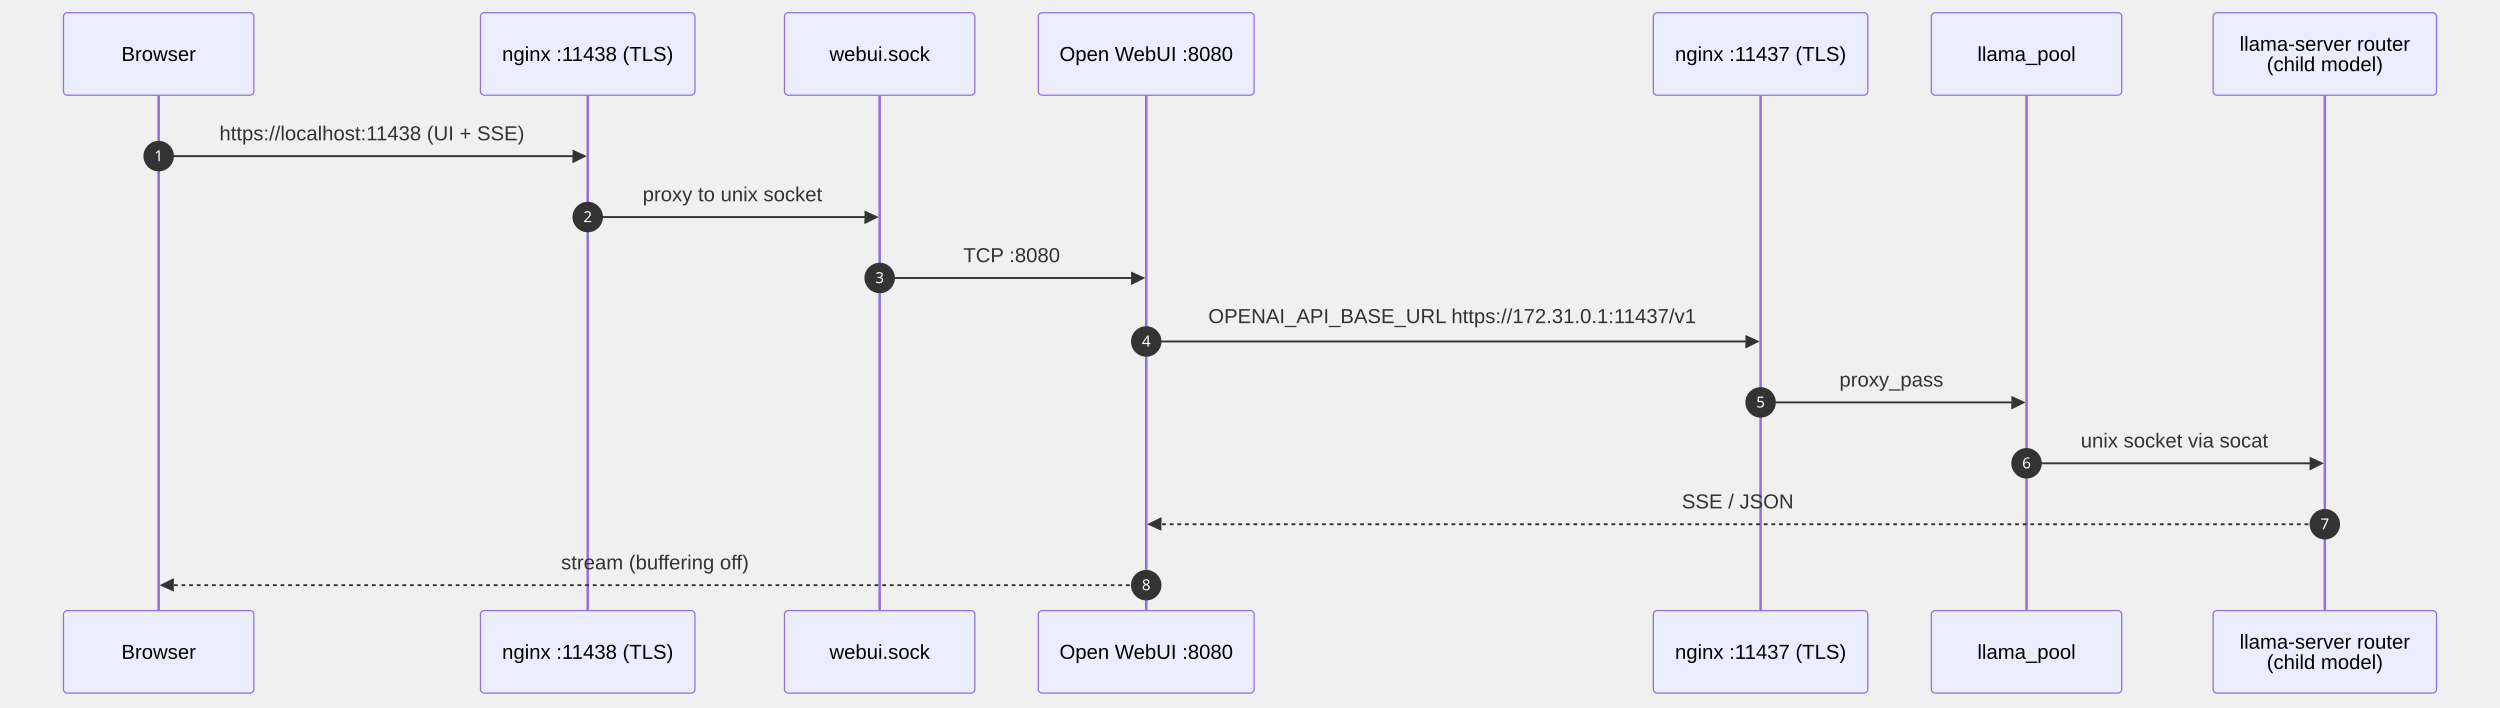
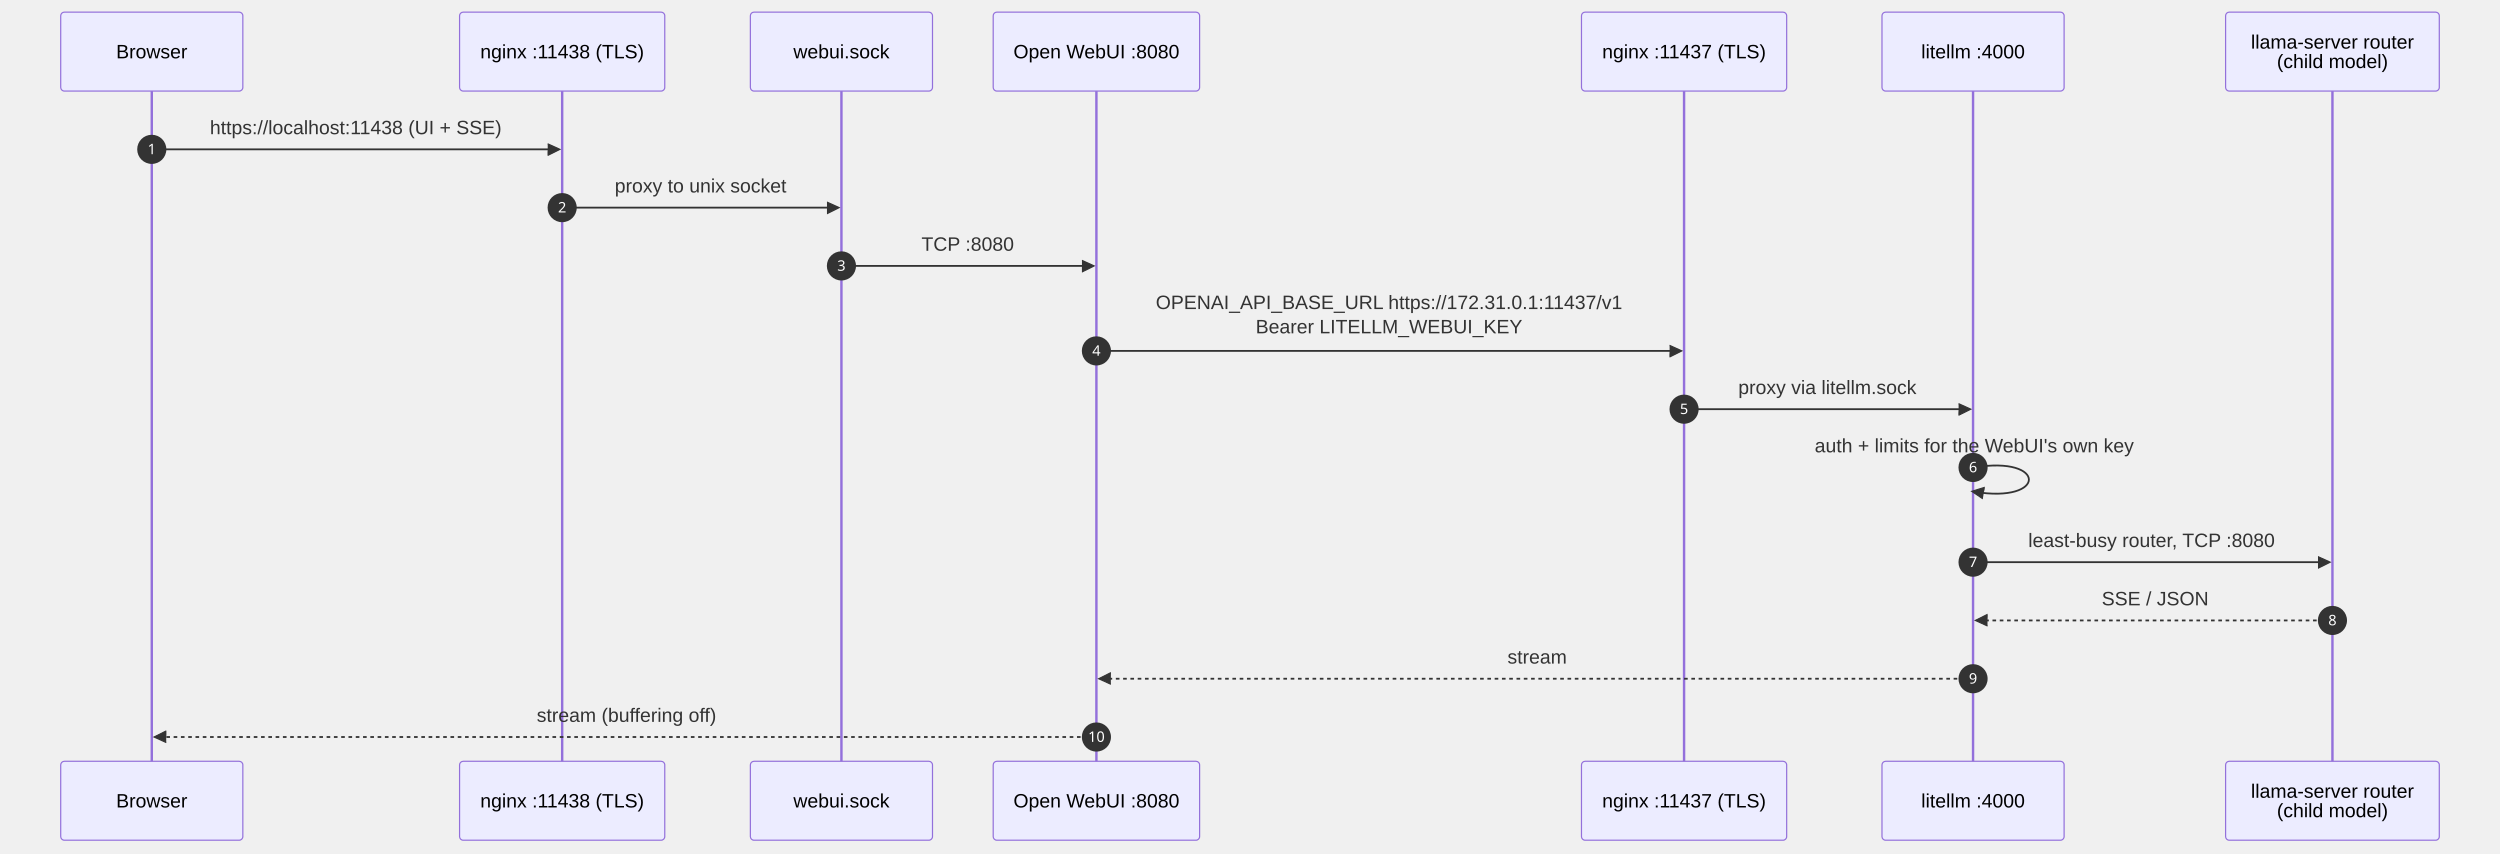
- <svg xmlns="http://www.w3.org/2000/svg" id="my-svg" width="100%" style="max-width: 1969.5px; background-color: white;" viewBox="-50 -10 1969.5 557" role="graphics-document document" aria-roledescription="sequence">
-   <g>
-     <rect x="1693.5" y="471" fill="#eaeaea" stroke="#666" width="176" height="65" name="L" rx="3" ry="3" class="actor actor-bottom" />
-     <text x="1781.5" y="503.5" dominant-baseline="central" alignment-baseline="central" class="actor actor-box" style="text-anchor: middle; font-size: 16px; font-weight: 400;">
-       <tspan x="1781.5" dy="-8">llama-server router</tspan>
-     </text>
-     <text x="1781.5" y="503.5" dominant-baseline="central" alignment-baseline="central" class="actor actor-box" style="text-anchor: middle; font-size: 16px; font-weight: 400;">
-       <tspan x="1781.5" dy="8">(child model)</tspan>
-     </text>
-   </g>
-   <g>
-     <rect x="1471.5" y="471" fill="#eaeaea" stroke="#666" width="150" height="65" name="UP" rx="3" ry="3" class="actor actor-bottom" />
-     <text x="1546.5" y="503.5" dominant-baseline="central" alignment-baseline="central" class="actor actor-box" style="text-anchor: middle; font-size: 16px; font-weight: 400;">
-       <tspan x="1546.5" dy="0">llama_pool</tspan>
-     </text>
-   </g>
-   <g>
-     <rect x="1252.5" y="471" fill="#eaeaea" stroke="#666" width="169" height="65" name="N1" rx="3" ry="3" class="actor actor-bottom" />
-     <text x="1337" y="503.5" dominant-baseline="central" alignment-baseline="central" class="actor actor-box" style="text-anchor: middle; font-size: 16px; font-weight: 400;">
+ <svg xmlns="http://www.w3.org/2000/svg" id="my-svg" width="100%" style="max-width: 2059px; background-color: white;" viewBox="-50 -10 2059 703" role="graphics-document document" aria-roledescription="sequence">
+   <g>
+     <rect x="1783" y="617" fill="#eaeaea" stroke="#666" width="176" height="65" name="L" rx="3" ry="3" class="actor actor-bottom" />
+     <text x="1871" y="649.5" dominant-baseline="central" alignment-baseline="central" class="actor actor-box" style="text-anchor: middle; font-size: 16px; font-weight: 400;">
+       <tspan x="1871" dy="-8">llama-server router</tspan>
+     </text>
+     <text x="1871" y="649.5" dominant-baseline="central" alignment-baseline="central" class="actor actor-box" style="text-anchor: middle; font-size: 16px; font-weight: 400;">
+       <tspan x="1871" dy="8">(child model)</tspan>
+     </text>
+   </g>
+   <g>
+     <rect x="1500" y="617" fill="#eaeaea" stroke="#666" width="150" height="65" name="LL" rx="3" ry="3" class="actor actor-bottom" />
+     <text x="1575" y="649.5" dominant-baseline="central" alignment-baseline="central" class="actor actor-box" style="text-anchor: middle; font-size: 16px; font-weight: 400;">
+       <tspan x="1575" dy="0">litellm :4000</tspan>
+     </text>
+   </g>
+   <g>
+     <rect x="1252.5" y="617" fill="#eaeaea" stroke="#666" width="169" height="65" name="N1" rx="3" ry="3" class="actor actor-bottom" />
+     <text x="1337" y="649.5" dominant-baseline="central" alignment-baseline="central" class="actor actor-box" style="text-anchor: middle; font-size: 16px; font-weight: 400;">
      <tspan x="1337" dy="0">nginx :11437 (TLS)</tspan>
    </text>
  </g>
  <g>
-     <rect x="768" y="471" fill="#eaeaea" stroke="#666" width="170" height="65" name="W" rx="3" ry="3" class="actor actor-bottom" />
-     <text x="853" y="503.5" dominant-baseline="central" alignment-baseline="central" class="actor actor-box" style="text-anchor: middle; font-size: 16px; font-weight: 400;">
+     <rect x="768" y="617" fill="#eaeaea" stroke="#666" width="170" height="65" name="W" rx="3" ry="3" class="actor actor-bottom" />
+     <text x="853" y="649.5" dominant-baseline="central" alignment-baseline="central" class="actor actor-box" style="text-anchor: middle; font-size: 16px; font-weight: 400;">
      <tspan x="853" dy="0">Open WebUI :8080</tspan>
    </text>
  </g>
  <g>
-     <rect x="568" y="471" fill="#eaeaea" stroke="#666" width="150" height="65" name="WS" rx="3" ry="3" class="actor actor-bottom" />
-     <text x="643" y="503.5" dominant-baseline="central" alignment-baseline="central" class="actor actor-box" style="text-anchor: middle; font-size: 16px; font-weight: 400;">
+     <rect x="568" y="617" fill="#eaeaea" stroke="#666" width="150" height="65" name="WS" rx="3" ry="3" class="actor actor-bottom" />
+     <text x="643" y="649.5" dominant-baseline="central" alignment-baseline="central" class="actor actor-box" style="text-anchor: middle; font-size: 16px; font-weight: 400;">
      <tspan x="643" dy="0">webui.sock</tspan>
    </text>
  </g>
  <g>
-     <rect x="328.5" y="471" fill="#eaeaea" stroke="#666" width="169" height="65" name="N2" rx="3" ry="3" class="actor actor-bottom" />
-     <text x="413" y="503.5" dominant-baseline="central" alignment-baseline="central" class="actor actor-box" style="text-anchor: middle; font-size: 16px; font-weight: 400;">
+     <rect x="328.5" y="617" fill="#eaeaea" stroke="#666" width="169" height="65" name="N2" rx="3" ry="3" class="actor actor-bottom" />
+     <text x="413" y="649.5" dominant-baseline="central" alignment-baseline="central" class="actor actor-box" style="text-anchor: middle; font-size: 16px; font-weight: 400;">
      <tspan x="413" dy="0">nginx :11438 (TLS)</tspan>
    </text>
  </g>
  <g>
-     <rect x="0" y="471" fill="#eaeaea" stroke="#666" width="150" height="65" name="B" rx="3" ry="3" class="actor actor-bottom" />
-     <text x="75" y="503.5" dominant-baseline="central" alignment-baseline="central" class="actor actor-box" style="text-anchor: middle; font-size: 16px; font-weight: 400;">
+     <rect x="0" y="617" fill="#eaeaea" stroke="#666" width="150" height="65" name="B" rx="3" ry="3" class="actor actor-bottom" />
+     <text x="75" y="649.5" dominant-baseline="central" alignment-baseline="central" class="actor actor-box" style="text-anchor: middle; font-size: 16px; font-weight: 400;">
      <tspan x="75" dy="0">Browser</tspan>
    </text>
  </g>
  <g>
-     <line id="actor6" x1="1781.5" y1="65" x2="1781.5" y2="471" class="actor-line 200" stroke-width="0.5px" stroke="#999" name="L" data-et="life-line" data-id="L" />
+     <line id="actor6" x1="1871" y1="65" x2="1871" y2="617" class="actor-line 200" stroke-width="0.5px" stroke="#999" name="L" data-et="life-line" data-id="L" />
    <g id="root-6" data-et="participant" data-type="participant" data-id="L">
-       <rect x="1693.5" y="0" fill="#eaeaea" stroke="#666" width="176" height="65" name="L" rx="3" ry="3" class="actor actor-top" />
-       <text x="1781.5" y="32.5" dominant-baseline="central" alignment-baseline="central" class="actor actor-box" style="text-anchor: middle; font-size: 16px; font-weight: 400;">
-         <tspan x="1781.5" dy="-8">llama-server router</tspan>
-       </text>
-       <text x="1781.5" y="32.5" dominant-baseline="central" alignment-baseline="central" class="actor actor-box" style="text-anchor: middle; font-size: 16px; font-weight: 400;">
-         <tspan x="1781.5" dy="8">(child model)</tspan>
-       </text>
-     </g>
-   </g>
-   <g>
-     <line id="actor5" x1="1546.5" y1="65" x2="1546.5" y2="471" class="actor-line 200" stroke-width="0.5px" stroke="#999" name="UP" data-et="life-line" data-id="UP" />
-     <g id="root-5" data-et="participant" data-type="participant" data-id="UP">
-       <rect x="1471.5" y="0" fill="#eaeaea" stroke="#666" width="150" height="65" name="UP" rx="3" ry="3" class="actor actor-top" />
-       <text x="1546.5" y="32.5" dominant-baseline="central" alignment-baseline="central" class="actor actor-box" style="text-anchor: middle; font-size: 16px; font-weight: 400;">
-         <tspan x="1546.5" dy="0">llama_pool</tspan>
-       </text>
-     </g>
-   </g>
-   <g>
-     <line id="actor4" x1="1337" y1="65" x2="1337" y2="471" class="actor-line 200" stroke-width="0.5px" stroke="#999" name="N1" data-et="life-line" data-id="N1" />
+       <rect x="1783" y="0" fill="#eaeaea" stroke="#666" width="176" height="65" name="L" rx="3" ry="3" class="actor actor-top" />
+       <text x="1871" y="32.5" dominant-baseline="central" alignment-baseline="central" class="actor actor-box" style="text-anchor: middle; font-size: 16px; font-weight: 400;">
+         <tspan x="1871" dy="-8">llama-server router</tspan>
+       </text>
+       <text x="1871" y="32.5" dominant-baseline="central" alignment-baseline="central" class="actor actor-box" style="text-anchor: middle; font-size: 16px; font-weight: 400;">
+         <tspan x="1871" dy="8">(child model)</tspan>
+       </text>
+     </g>
+   </g>
+   <g>
+     <line id="actor5" x1="1575" y1="65" x2="1575" y2="617" class="actor-line 200" stroke-width="0.5px" stroke="#999" name="LL" data-et="life-line" data-id="LL" />
+     <g id="root-5" data-et="participant" data-type="participant" data-id="LL">
+       <rect x="1500" y="0" fill="#eaeaea" stroke="#666" width="150" height="65" name="LL" rx="3" ry="3" class="actor actor-top" />
+       <text x="1575" y="32.5" dominant-baseline="central" alignment-baseline="central" class="actor actor-box" style="text-anchor: middle; font-size: 16px; font-weight: 400;">
+         <tspan x="1575" dy="0">litellm :4000</tspan>
+       </text>
+     </g>
+   </g>
+   <g>
+     <line id="actor4" x1="1337" y1="65" x2="1337" y2="617" class="actor-line 200" stroke-width="0.5px" stroke="#999" name="N1" data-et="life-line" data-id="N1" />
    <g id="root-4" data-et="participant" data-type="participant" data-id="N1">
      <rect x="1252.5" y="0" fill="#eaeaea" stroke="#666" width="169" height="65" name="N1" rx="3" ry="3" class="actor actor-top" />
      <text x="1337" y="32.5" dominant-baseline="central" alignment-baseline="central" class="actor actor-box" style="text-anchor: middle; font-size: 16px; font-weight: 400;">
        <tspan x="1337" dy="0">nginx :11437 (TLS)</tspan>
      </text>
    </g>
  </g>
  <g>
-     <line id="actor3" x1="853" y1="65" x2="853" y2="471" class="actor-line 200" stroke-width="0.5px" stroke="#999" name="W" data-et="life-line" data-id="W" />
+     <line id="actor3" x1="853" y1="65" x2="853" y2="617" class="actor-line 200" stroke-width="0.5px" stroke="#999" name="W" data-et="life-line" data-id="W" />
    <g id="root-3" data-et="participant" data-type="participant" data-id="W">
      <rect x="768" y="0" fill="#eaeaea" stroke="#666" width="170" height="65" name="W" rx="3" ry="3" class="actor actor-top" />
      <text x="853" y="32.5" dominant-baseline="central" alignment-baseline="central" class="actor actor-box" style="text-anchor: middle; font-size: 16px; font-weight: 400;">
        <tspan x="853" dy="0">Open WebUI :8080</tspan>
      </text>
    </g>
  </g>
  <g>
-     <line id="actor2" x1="643" y1="65" x2="643" y2="471" class="actor-line 200" stroke-width="0.5px" stroke="#999" name="WS" data-et="life-line" data-id="WS" />
+     <line id="actor2" x1="643" y1="65" x2="643" y2="617" class="actor-line 200" stroke-width="0.5px" stroke="#999" name="WS" data-et="life-line" data-id="WS" />
    <g id="root-2" data-et="participant" data-type="participant" data-id="WS">
      <rect x="568" y="0" fill="#eaeaea" stroke="#666" width="150" height="65" name="WS" rx="3" ry="3" class="actor actor-top" />
      <text x="643" y="32.5" dominant-baseline="central" alignment-baseline="central" class="actor actor-box" style="text-anchor: middle; font-size: 16px; font-weight: 400;">
        <tspan x="643" dy="0">webui.sock</tspan>
      </text>
    </g>
  </g>
  <g>
-     <line id="actor1" x1="413" y1="65" x2="413" y2="471" class="actor-line 200" stroke-width="0.5px" stroke="#999" name="N2" data-et="life-line" data-id="N2" />
+     <line id="actor1" x1="413" y1="65" x2="413" y2="617" class="actor-line 200" stroke-width="0.5px" stroke="#999" name="N2" data-et="life-line" data-id="N2" />
    <g id="root-1" data-et="participant" data-type="participant" data-id="N2">
      <rect x="328.5" y="0" fill="#eaeaea" stroke="#666" width="169" height="65" name="N2" rx="3" ry="3" class="actor actor-top" />
      <text x="413" y="32.5" dominant-baseline="central" alignment-baseline="central" class="actor actor-box" style="text-anchor: middle; font-size: 16px; font-weight: 400;">
        <tspan x="413" dy="0">nginx :11438 (TLS)</tspan>
      </text>
    </g>
  </g>
  <g>
-     <line id="actor0" x1="75" y1="65" x2="75" y2="471" class="actor-line 200" stroke-width="0.5px" stroke="#999" name="B" data-et="life-line" data-id="B" />
+     <line id="actor0" x1="75" y1="65" x2="75" y2="617" class="actor-line 200" stroke-width="0.5px" stroke="#999" name="B" data-et="life-line" data-id="B" />
    <g id="root-0" data-et="participant" data-type="participant" data-id="B">
      <rect x="0" y="0" fill="#eaeaea" stroke="#666" width="150" height="65" name="B" rx="3" ry="3" class="actor actor-top" />
      <text x="75" y="32.5" dominant-baseline="central" alignment-baseline="central" class="actor actor-box" style="text-anchor: middle; font-size: 16px; font-weight: 400;">
        <tspan x="75" dy="0">Browser</tspan>
      </text>
    </g>
  </g>
  <style>#my-svg{font-family:"trebuchet ms",verdana,arial,sans-serif;font-size:16px;fill:#333;}@keyframes edge-animation-frame{from{stroke-dashoffset:0;}}@keyframes dash{to{stroke-dashoffset:0;}}#my-svg .edge-animation-slow{stroke-dasharray:9,5!important;stroke-dashoffset:900;animation:dash 50s linear infinite;stroke-linecap:round;}#my-svg .edge-animation-fast{stroke-dasharray:9,5!important;stroke-dashoffset:900;animation:dash 20s linear infinite;stroke-linecap:round;}#my-svg .error-icon{fill:#552222;}#my-svg .error-text{fill:#552222;stroke:#552222;}#my-svg .edge-thickness-normal{stroke-width:1px;}#my-svg .edge-thickness-thick{stroke-width:3.5px;}#my-svg .edge-pattern-solid{stroke-dasharray:0;}#my-svg .edge-thickness-invisible{stroke-width:0;fill:none;}#my-svg .edge-pattern-dashed{stroke-dasharray:3;}#my-svg .edge-pattern-dotted{stroke-dasharray:2;}#my-svg .marker{fill:#333333;stroke:#333333;}#my-svg .marker.cross{stroke:#333333;}#my-svg svg{font-family:"trebuchet ms",verdana,arial,sans-serif;font-size:16px;}#my-svg p{margin:0;}#my-svg .actor{stroke:#9370DB;fill:#ECECFF;stroke-width:1;}#my-svg rect.actor.outer-path[data-look="neo"]{filter:drop-shadow(1px 2px 2px rgba(185, 185, 185, 1));}#my-svg rect.note[data-look="neo"]{stroke:#aaaa33;fill:#fff5ad;filter:drop-shadow(1px 2px 2px rgba(185, 185, 185, 1));}#my-svg text.actor&gt;tspan{fill:black;stroke:none;}#my-svg .actor-line{stroke:#9370DB;}#my-svg .innerArc{stroke-width:1.5;stroke-dasharray:none;}#my-svg .messageLine0{stroke-width:1.5;stroke-dasharray:none;stroke:#333;}#my-svg .messageLine1{stroke-width:1.5;stroke-dasharray:2,2;stroke:#333;}#my-svg [id$="-arrowhead"] path{fill:#333;stroke:#333;}#my-svg .sequenceNumber{fill:white;}#my-svg [id$="-sequencenumber"]{fill:#333;}#my-svg [id$="-crosshead"] path{fill:#333;stroke:#333;}#my-svg .messageText{fill:#333;stroke:none;}#my-svg .labelBox{stroke:#9370DB;fill:#ECECFF;filter:none;}#my-svg .labelText,#my-svg .labelText&gt;tspan{fill:black;stroke:none;}#my-svg .loopText,#my-svg .loopText&gt;tspan{fill:black;stroke:none;}#my-svg .sectionTitle,#my-svg .sectionTitle&gt;tspan{fill:black;stroke:none;}#my-svg .loopLine{stroke-width:2px;stroke-dasharray:2,2;stroke:#9370DB;fill:#9370DB;}#my-svg .note{stroke:#aaaa33;fill:#fff5ad;}#my-svg .noteText,#my-svg .noteText&gt;tspan{fill:black;stroke:none;font-weight:normal;}#my-svg .activation0{fill:#f4f4f4;stroke:#666;}#my-svg .activation1{fill:#f4f4f4;stroke:#666;}#my-svg .activation2{fill:#f4f4f4;stroke:#666;}#my-svg .actorPopupMenu{position:absolute;}#my-svg .actorPopupMenuPanel{position:absolute;fill:#ECECFF;box-shadow:0px 8px 16px 0px rgba(0,0,0,0.2);filter:drop-shadow(3px 5px 2px rgb(0 0 0 / 0.4));}#my-svg .actor-man circle,#my-svg line{fill:#ECECFF;stroke-width:2px;}#my-svg g rect.rect{filter:drop-shadow(1px 2px 2px rgba(185, 185, 185, 1));stroke:#9370DB;}#my-svg .node .neo-node{stroke:#9370DB;}#my-svg [data-look="neo"].node rect,#my-svg [data-look="neo"].cluster rect,#my-svg [data-look="neo"].node polygon{stroke:#9370DB;filter:drop-shadow(1px 2px 2px rgba(185, 185, 185, 1));}#my-svg [data-look="neo"].swimlane.cluster rect{filter:none;}#my-svg [data-look="neo"].node path{stroke:#9370DB;stroke-width:1px;}#my-svg [data-look="neo"].node .outer-path{filter:drop-shadow(1px 2px 2px rgba(185, 185, 185, 1));}#my-svg [data-look="neo"].node .neo-line path{stroke:#9370DB;filter:none;}#my-svg [data-look="neo"].node circle{stroke:#9370DB;filter:drop-shadow(1px 2px 2px rgba(185, 185, 185, 1));}#my-svg [data-look="neo"].node circle .state-start{fill:#000000;}#my-svg [data-look="neo"].icon-shape .icon{fill:#9370DB;filter:drop-shadow(1px 2px 2px rgba(185, 185, 185, 1));}#my-svg [data-look="neo"].icon-shape .icon-neo path{stroke:#9370DB;filter:drop-shadow(1px 2px 2px rgba(185, 185, 185, 1));}#my-svg :root{--mermaid-font-family:"trebuchet ms",verdana,arial,sans-serif;}</style>
  <g />
  <defs>
    <symbol id="my-svg-computer" width="24" height="24">
      <path transform="scale(.5)" d="M2 2v13h20v-13h-20zm18 11h-16v-9h16v9zm-10.228 6l.466-1h3.524l.467 1h-4.457zm14.228 3h-24l2-6h2.104l-1.33 4h18.45l-1.297-4h2.073l2 6zm-5-10h-14v-7h14v7z" />
    </symbol>
  </defs>
  <defs>
    <symbol id="my-svg-database" fill-rule="evenodd" clip-rule="evenodd">
      <path transform="scale(.5)" d="M12.258.001l.256.004.255.005.253.008.251.01.249.012.247.015.246.016.242.019.241.02.239.023.236.024.233.027.231.028.229.031.225.032.223.034.22.036.217.038.214.04.211.041.208.043.205.045.201.046.198.048.194.05.191.051.187.053.183.054.18.056.175.057.172.059.168.06.163.061.16.063.155.064.15.066.074.033.073.033.071.034.07.034.069.035.068.035.067.035.066.035.064.036.064.036.062.036.06.036.06.037.058.037.058.037.055.038.055.038.053.038.052.038.051.039.05.039.048.039.047.039.045.04.044.04.043.04.041.04.04.041.039.041.037.041.036.041.034.041.033.042.032.042.03.042.029.042.027.042.026.043.024.043.023.043.021.043.02.043.018.044.017.043.015.044.013.044.012.044.011.045.009.044.007.045.006.045.004.045.002.045.001.045v17l-.001.045-.002.045-.004.045-.006.045-.007.045-.009.044-.011.045-.012.044-.013.044-.015.044-.017.043-.018.044-.02.043-.021.043-.023.043-.024.043-.026.043-.027.042-.029.042-.03.042-.032.042-.033.042-.034.041-.036.041-.037.041-.039.041-.04.041-.041.04-.043.04-.044.04-.045.04-.047.039-.048.039-.05.039-.051.039-.052.038-.053.038-.055.038-.055.038-.058.037-.058.037-.06.037-.06.036-.062.036-.064.036-.064.036-.066.035-.067.035-.068.035-.069.035-.07.034-.071.034-.073.033-.074.033-.15.066-.155.064-.16.063-.163.061-.168.06-.172.059-.175.057-.18.056-.183.054-.187.053-.191.051-.194.05-.198.048-.201.046-.205.045-.208.043-.211.041-.214.04-.217.038-.22.036-.223.034-.225.032-.229.031-.231.028-.233.027-.236.024-.239.023-.241.02-.242.019-.246.016-.247.015-.249.012-.251.01-.253.008-.255.005-.256.004-.258.001-.258-.001-.256-.004-.255-.005-.253-.008-.251-.01-.249-.012-.247-.015-.245-.016-.243-.019-.241-.02-.238-.023-.236-.024-.234-.027-.231-.028-.228-.031-.226-.032-.223-.034-.22-.036-.217-.038-.214-.04-.211-.041-.208-.043-.204-.045-.201-.046-.198-.048-.195-.05-.19-.051-.187-.053-.184-.054-.179-.056-.176-.057-.172-.059-.167-.06-.164-.061-.159-.063-.155-.064-.151-.066-.074-.033-.072-.033-.072-.034-.07-.034-.069-.035-.068-.035-.067-.035-.066-.035-.064-.036-.063-.036-.062-.036-.061-.036-.06-.037-.058-.037-.057-.037-.056-.038-.055-.038-.053-.038-.052-.038-.051-.039-.049-.039-.049-.039-.046-.039-.046-.04-.044-.04-.043-.04-.041-.04-.04-.041-.039-.041-.037-.041-.036-.041-.034-.041-.033-.042-.032-.042-.03-.042-.029-.042-.027-.042-.026-.043-.024-.043-.023-.043-.021-.043-.02-.043-.018-.044-.017-.043-.015-.044-.013-.044-.012-.044-.011-.045-.009-.044-.007-.045-.006-.045-.004-.045-.002-.045-.001-.045v-17l.001-.045.002-.045.004-.045.006-.045.007-.045.009-.044.011-.045.012-.044.013-.044.015-.044.017-.043.018-.044.02-.043.021-.043.023-.043.024-.043.026-.043.027-.042.029-.042.03-.042.032-.042.033-.042.034-.041.036-.041.037-.041.039-.041.04-.041.041-.04.043-.04.044-.04.046-.04.046-.039.049-.039.049-.039.051-.039.052-.038.053-.038.055-.038.056-.038.057-.037.058-.037.06-.037.061-.036.062-.036.063-.036.064-.036.066-.035.067-.035.068-.035.069-.035.07-.034.072-.034.072-.033.074-.033.151-.066.155-.064.159-.063.164-.061.167-.06.172-.059.176-.057.179-.056.184-.054.187-.053.19-.051.195-.05.198-.048.201-.046.204-.045.208-.043.211-.041.214-.04.217-.038.22-.036.223-.034.226-.032.228-.031.231-.028.234-.027.236-.024.238-.023.241-.02.243-.019.245-.016.247-.015.249-.012.251-.01.253-.008.255-.005.256-.004.258-.001.258.001zm-9.258 20.499v.01l.001.021.003.021.004.022.005.021.006.022.007.022.009.023.01.022.011.023.012.023.013.023.015.023.016.024.017.023.018.024.019.024.021.024.022.025.023.024.024.025.052.049.056.05.061.051.066.051.07.051.075.051.079.052.084.052.088.052.092.052.097.052.102.051.105.052.11.052.114.051.119.051.123.051.127.05.131.05.135.05.139.048.144.049.147.047.152.047.155.047.16.045.163.045.167.043.171.043.176.041.178.041.183.039.187.039.19.037.194.035.197.035.202.033.204.031.209.03.212.029.216.027.219.025.222.024.226.021.23.02.233.018.236.016.24.015.243.012.246.01.249.008.253.005.256.004.259.001.26-.001.257-.004.254-.005.25-.008.247-.011.244-.012.241-.014.237-.016.233-.018.231-.021.226-.021.224-.024.22-.026.216-.027.212-.028.21-.031.205-.031.202-.034.198-.034.194-.036.191-.037.187-.039.183-.04.179-.04.175-.042.172-.043.168-.044.163-.045.16-.046.155-.046.152-.047.148-.048.143-.049.139-.049.136-.05.131-.05.126-.05.123-.051.118-.052.114-.051.11-.052.106-.052.101-.052.096-.052.092-.052.088-.053.083-.051.079-.052.074-.052.07-.051.065-.051.06-.051.056-.05.051-.05.023-.024.023-.025.021-.024.02-.024.019-.024.018-.024.017-.024.015-.023.014-.024.013-.023.012-.023.01-.023.01-.022.008-.022.006-.022.006-.022.004-.022.004-.021.001-.021.001-.021v-4.127l-.077.055-.08.053-.083.054-.085.053-.087.052-.09.052-.093.051-.095.05-.097.05-.1.049-.102.049-.105.048-.106.047-.109.047-.111.046-.114.045-.115.045-.118.044-.12.043-.122.042-.124.042-.126.041-.128.04-.13.04-.132.038-.134.038-.135.037-.138.037-.139.035-.142.035-.143.034-.144.033-.147.032-.148.031-.15.03-.151.03-.153.029-.154.027-.156.027-.158.026-.159.025-.161.024-.162.023-.163.022-.165.021-.166.02-.167.019-.169.018-.169.017-.171.016-.173.015-.173.014-.175.013-.175.012-.177.011-.178.01-.179.008-.179.008-.181.006-.182.005-.182.004-.184.003-.184.002h-.37l-.184-.002-.184-.003-.182-.004-.182-.005-.181-.006-.179-.008-.179-.008-.178-.01-.176-.011-.176-.012-.175-.013-.173-.014-.172-.015-.171-.016-.17-.017-.169-.018-.167-.019-.166-.02-.165-.021-.163-.022-.162-.023-.161-.024-.159-.025-.157-.026-.156-.027-.155-.027-.153-.029-.151-.03-.15-.03-.148-.031-.146-.032-.145-.033-.143-.034-.141-.035-.14-.035-.137-.037-.136-.037-.134-.038-.132-.038-.13-.04-.128-.04-.126-.041-.124-.042-.122-.042-.12-.044-.117-.043-.116-.045-.113-.045-.112-.046-.109-.047-.106-.047-.105-.048-.102-.049-.1-.049-.097-.05-.095-.05-.093-.052-.09-.051-.087-.052-.085-.053-.083-.054-.08-.054-.077-.054v4.127zm0-5.654v.011l.001.021.003.021.004.021.005.022.006.022.007.022.009.022.01.022.011.023.012.023.013.023.015.024.016.023.017.024.018.024.019.024.021.024.022.024.023.025.024.024.052.05.056.05.061.05.066.051.07.051.075.052.079.051.084.052.088.052.092.052.097.052.102.052.105.052.11.051.114.051.119.052.123.05.127.051.131.05.135.049.139.049.144.048.147.048.152.047.155.046.16.045.163.045.167.044.171.042.176.042.178.04.183.04.187.038.19.037.194.036.197.034.202.033.204.032.209.03.212.028.216.027.219.025.222.024.226.022.23.02.233.018.236.016.24.014.243.012.246.01.249.008.253.006.256.003.259.001.26-.001.257-.003.254-.006.25-.008.247-.01.244-.012.241-.015.237-.016.233-.018.231-.02.226-.022.224-.024.22-.025.216-.027.212-.029.21-.03.205-.032.202-.033.198-.035.194-.036.191-.037.187-.039.183-.039.179-.041.175-.042.172-.043.168-.044.163-.045.16-.045.155-.047.152-.047.148-.048.143-.048.139-.05.136-.049.131-.05.126-.051.123-.051.118-.051.114-.052.11-.052.106-.052.101-.052.096-.052.092-.052.088-.052.083-.052.079-.052.074-.051.07-.052.065-.051.06-.05.056-.051.051-.049.023-.025.023-.024.021-.025.02-.024.019-.024.018-.024.017-.024.015-.023.014-.023.013-.024.012-.022.01-.023.01-.023.008-.022.006-.022.006-.022.004-.021.004-.022.001-.021.001-.021v-4.139l-.077.054-.08.054-.083.054-.085.052-.087.053-.09.051-.093.051-.095.051-.097.05-.1.049-.102.049-.105.048-.106.047-.109.047-.111.046-.114.045-.115.044-.118.044-.12.044-.122.042-.124.042-.126.041-.128.04-.13.039-.132.039-.134.038-.135.037-.138.036-.139.036-.142.035-.143.033-.144.033-.147.033-.148.031-.15.03-.151.03-.153.028-.154.028-.156.027-.158.026-.159.025-.161.024-.162.023-.163.022-.165.021-.166.02-.167.019-.169.018-.169.017-.171.016-.173.015-.173.014-.175.013-.175.012-.177.011-.178.009-.179.009-.179.007-.181.007-.182.005-.182.004-.184.003-.184.002h-.37l-.184-.002-.184-.003-.182-.004-.182-.005-.181-.007-.179-.007-.179-.009-.178-.009-.176-.011-.176-.012-.175-.013-.173-.014-.172-.015-.171-.016-.17-.017-.169-.018-.167-.019-.166-.02-.165-.021-.163-.022-.162-.023-.161-.024-.159-.025-.157-.026-.156-.027-.155-.028-.153-.028-.151-.03-.15-.03-.148-.031-.146-.033-.145-.033-.143-.033-.141-.035-.14-.036-.137-.036-.136-.037-.134-.038-.132-.039-.13-.039-.128-.04-.126-.041-.124-.042-.122-.043-.12-.043-.117-.044-.116-.044-.113-.046-.112-.046-.109-.046-.106-.047-.105-.048-.102-.049-.1-.049-.097-.05-.095-.051-.093-.051-.09-.051-.087-.053-.085-.052-.083-.054-.08-.054-.077-.054v4.139zm0-5.666v.011l.001.02.003.022.004.021.005.022.006.021.007.022.009.023.01.022.011.023.012.023.013.023.015.023.016.024.017.024.018.023.019.024.021.025.022.024.023.024.024.025.052.05.056.05.061.05.066.051.07.051.075.052.079.051.084.052.088.052.092.052.097.052.102.052.105.051.11.052.114.051.119.051.123.051.127.05.131.05.135.05.139.049.144.048.147.048.152.047.155.046.16.045.163.045.167.043.171.043.176.042.178.04.183.04.187.038.19.037.194.036.197.034.202.033.204.032.209.03.212.028.216.027.219.025.222.024.226.021.23.02.233.018.236.017.24.014.243.012.246.01.249.008.253.006.256.003.259.001.26-.001.257-.003.254-.006.25-.008.247-.01.244-.013.241-.014.237-.016.233-.018.231-.02.226-.022.224-.024.22-.025.216-.027.212-.029.21-.03.205-.032.202-.033.198-.035.194-.036.191-.037.187-.039.183-.039.179-.041.175-.042.172-.043.168-.044.163-.045.16-.045.155-.047.152-.047.148-.048.143-.049.139-.049.136-.049.131-.051.126-.05.123-.051.118-.052.114-.051.11-.052.106-.052.101-.052.096-.052.092-.052.088-.052.083-.052.079-.052.074-.052.07-.051.065-.051.06-.051.056-.05.051-.049.023-.025.023-.025.021-.024.02-.024.019-.024.018-.024.017-.024.015-.023.014-.024.013-.023.012-.023.01-.022.01-.023.008-.022.006-.022.006-.022.004-.022.004-.021.001-.021.001-.021v-4.153l-.077.054-.08.054-.083.053-.085.053-.087.053-.09.051-.093.051-.095.051-.097.05-.1.049-.102.048-.105.048-.106.048-.109.046-.111.046-.114.046-.115.044-.118.044-.12.043-.122.043-.124.042-.126.041-.128.04-.13.039-.132.039-.134.038-.135.037-.138.036-.139.036-.142.034-.143.034-.144.033-.147.032-.148.032-.15.03-.151.03-.153.028-.154.028-.156.027-.158.026-.159.024-.161.024-.162.023-.163.023-.165.021-.166.02-.167.019-.169.018-.169.017-.171.016-.173.015-.173.014-.175.013-.175.012-.177.01-.178.01-.179.009-.179.007-.181.006-.182.006-.182.004-.184.003-.184.001-.185.001-.185-.001-.184-.001-.184-.003-.182-.004-.182-.006-.181-.006-.179-.007-.179-.009-.178-.01-.176-.01-.176-.012-.175-.013-.173-.014-.172-.015-.171-.016-.17-.017-.169-.018-.167-.019-.166-.02-.165-.021-.163-.023-.162-.023-.161-.024-.159-.024-.157-.026-.156-.027-.155-.028-.153-.028-.151-.03-.15-.03-.148-.032-.146-.032-.145-.033-.143-.034-.141-.034-.14-.036-.137-.036-.136-.037-.134-.038-.132-.039-.13-.039-.128-.041-.126-.041-.124-.041-.122-.043-.12-.043-.117-.044-.116-.044-.113-.046-.112-.046-.109-.046-.106-.048-.105-.048-.102-.048-.1-.05-.097-.049-.095-.051-.093-.051-.09-.052-.087-.052-.085-.053-.083-.053-.08-.054-.077-.054v4.153zm8.74-8.179l-.257.004-.254.005-.25.008-.247.011-.244.012-.241.014-.237.016-.233.018-.231.021-.226.022-.224.023-.22.026-.216.027-.212.028-.21.031-.205.032-.202.033-.198.034-.194.036-.191.038-.187.038-.183.04-.179.041-.175.042-.172.043-.168.043-.163.045-.16.046-.155.046-.152.048-.148.048-.143.048-.139.049-.136.05-.131.05-.126.051-.123.051-.118.051-.114.052-.11.052-.106.052-.101.052-.096.052-.092.052-.088.052-.083.052-.079.052-.074.051-.07.052-.065.051-.06.05-.056.05-.051.05-.023.025-.023.024-.021.024-.02.025-.019.024-.018.024-.017.023-.015.024-.014.023-.013.023-.012.023-.01.023-.01.022-.008.022-.006.023-.006.021-.004.022-.004.021-.001.021-.001.021.001.021.001.021.004.021.004.022.006.021.006.023.008.022.01.022.01.023.012.023.013.023.014.023.015.024.017.023.018.024.019.024.02.025.021.024.023.024.023.025.051.05.056.05.06.05.065.051.07.052.074.051.079.052.083.052.088.052.092.052.096.052.101.052.106.052.11.052.114.052.118.051.123.051.126.051.131.05.136.05.139.049.143.048.148.048.152.048.155.046.16.046.163.045.168.043.172.043.175.042.179.041.183.04.187.038.191.038.194.036.198.034.202.033.205.032.21.031.212.028.216.027.22.026.224.023.226.022.231.021.233.018.237.016.241.014.244.012.247.011.25.008.254.005.257.004.26.001.26-.001.257-.004.254-.005.25-.008.247-.011.244-.012.241-.014.237-.016.233-.018.231-.021.226-.022.224-.023.22-.026.216-.027.212-.028.21-.031.205-.032.202-.033.198-.034.194-.036.191-.038.187-.038.183-.04.179-.041.175-.042.172-.043.168-.043.163-.045.16-.046.155-.046.152-.048.148-.048.143-.048.139-.049.136-.05.131-.05.126-.051.123-.051.118-.051.114-.052.11-.052.106-.052.101-.052.096-.052.092-.052.088-.052.083-.052.079-.052.074-.051.07-.052.065-.051.06-.05.056-.05.051-.05.023-.025.023-.024.021-.024.02-.025.019-.024.018-.024.017-.023.015-.024.014-.023.013-.023.012-.023.01-.023.01-.022.008-.022.006-.023.006-.021.004-.022.004-.021.001-.021.001-.021-.001-.021-.001-.021-.004-.021-.004-.022-.006-.021-.006-.023-.008-.022-.01-.022-.01-.023-.012-.023-.013-.023-.014-.023-.015-.024-.017-.023-.018-.024-.019-.024-.02-.025-.021-.024-.023-.024-.023-.025-.051-.05-.056-.05-.06-.05-.065-.051-.07-.052-.074-.051-.079-.052-.083-.052-.088-.052-.092-.052-.096-.052-.101-.052-.106-.052-.11-.052-.114-.052-.118-.051-.123-.051-.126-.051-.131-.05-.136-.05-.139-.049-.143-.048-.148-.048-.152-.048-.155-.046-.16-.046-.163-.045-.168-.043-.172-.043-.175-.042-.179-.041-.183-.04-.187-.038-.191-.038-.194-.036-.198-.034-.202-.033-.205-.032-.21-.031-.212-.028-.216-.027-.22-.026-.224-.023-.226-.022-.231-.021-.233-.018-.237-.016-.241-.014-.244-.012-.247-.011-.25-.008-.254-.005-.257-.004-.26-.001-.26.001z" />
    </symbol>
  </defs>
  <defs>
    <symbol id="my-svg-clock" width="24" height="24">
      <path transform="scale(.5)" d="M12 2c5.514 0 10 4.486 10 10s-4.486 10-10 10-10-4.486-10-10 4.486-10 10-10zm0-2c-6.627 0-12 5.373-12 12s5.373 12 12 12 12-5.373 12-12-5.373-12-12-12zm5.848 12.459c.202.038.202.333.001.372-1.907.361-6.045 1.111-6.547 1.111-.719 0-1.301-.582-1.301-1.301 0-.512.77-5.447 1.125-7.445.034-.192.312-.181.343.014l.985 6.238 5.394 1.011z" />
    </symbol>
  </defs>
  <defs>
    <marker id="my-svg-arrowhead" refX="7.9" refY="5" markerUnits="userSpaceOnUse" markerWidth="12" markerHeight="12" orient="auto-start-reverse">
      <path d="M -1 0 L 10 5 L 0 10 z" />
    </marker>
  </defs>
  <defs>
    <marker id="my-svg-crosshead" markerWidth="15" markerHeight="8" orient="auto" refX="4" refY="4.5">
      <path fill="none" stroke="#000000" stroke-width="1pt" d="M 1,2 L 6,7 M 6,2 L 1,7" style="stroke-dasharray: 0, 0;" />
    </marker>
  </defs>
  <defs>
    <marker id="my-svg-filled-head" refX="15.5" refY="7" markerWidth="20" markerHeight="28" orient="auto">
      <path d="M 18,7 L9,13 L14,7 L9,1 Z" />
    </marker>
  </defs>
  <defs>
    <marker id="my-svg-sequencenumber" refX="15" refY="15" markerWidth="60" markerHeight="40" orient="auto">
      <circle cx="15" cy="15" r="6" />
    </marker>
  </defs>
  <defs>
    <marker id="my-svg-solidTopArrowHead" refX="7.9" refY="7.25" markerUnits="userSpaceOnUse" markerWidth="12" markerHeight="12" orient="auto-start-reverse">
      <path d="M 0 0 L 10 8 L 0 8 z" />
    </marker>
  </defs>
  <defs>
    <marker id="my-svg-solidBottomArrowHead" refX="7.9" refY="0.75" markerUnits="userSpaceOnUse" markerWidth="12" markerHeight="12" orient="auto-start-reverse">
      <path d="M 0 0 L 10 0 L 0 8 z" />
    </marker>
  </defs>
  <defs>
    <marker id="my-svg-stickTopArrowHead" refX="7.5" refY="7" markerUnits="userSpaceOnUse" markerWidth="12" markerHeight="12" orient="auto-start-reverse">
      <path d="M 0 0 L 7 7" stroke="black" stroke-width="1.5" fill="none" />
    </marker>
  </defs>
  <defs>
    <marker id="my-svg-stickBottomArrowHead" refX="7.5" refY="0" markerUnits="userSpaceOnUse" markerWidth="12" markerHeight="12" orient="auto-start-reverse">
      <path d="M 0 7 L 7 0" stroke="black" stroke-width="1.5" fill="none" />
    </marker>
  </defs>
  <text x="243" y="80" text-anchor="middle" dominant-baseline="middle" alignment-baseline="middle" class="messageText" dy="1em" style="font-size: 16px; font-weight: 400;">https://localhost:11438 (UI + SSE)</text>
  <line x1="82" y1="113" x2="409" y2="113" class="messageLine0" data-et="message" data-id="i1" data-from="B" data-to="N2" stroke-width="2" stroke="none" marker-end="url(#my-svg-arrowhead)" style="fill: none;" />
  <line x1="75" y1="113" x2="75" y2="113" stroke-width="0" marker-start="url(#my-svg-sequencenumber)" />
  <text x="75" y="117" font-family="sans-serif" font-size="12px" text-anchor="middle" class="sequenceNumber">1</text>
  <text x="527" y="128" text-anchor="middle" dominant-baseline="middle" alignment-baseline="middle" class="messageText" dy="1em" style="font-size: 16px; font-weight: 400;">proxy to unix socket</text>
  <line x1="420" y1="161" x2="639" y2="161" class="messageLine0" data-et="message" data-id="i2" data-from="N2" data-to="WS" stroke-width="2" stroke="none" marker-end="url(#my-svg-arrowhead)" style="fill: none;" />
  <line x1="413" y1="161" x2="413" y2="161" stroke-width="0" marker-start="url(#my-svg-sequencenumber)" />
  <text x="413" y="165" font-family="sans-serif" font-size="12px" text-anchor="middle" class="sequenceNumber">2</text>
  <text x="747" y="176" text-anchor="middle" dominant-baseline="middle" alignment-baseline="middle" class="messageText" dy="1em" style="font-size: 16px; font-weight: 400;">TCP :8080</text>
  <line x1="650" y1="209" x2="849" y2="209" class="messageLine0" data-et="message" data-id="i3" data-from="WS" data-to="W" stroke-width="2" stroke="none" marker-end="url(#my-svg-arrowhead)" style="fill: none;" />
  <line x1="643" y1="209" x2="643" y2="209" stroke-width="0" marker-start="url(#my-svg-sequencenumber)" />
  <text x="643" y="213" font-family="sans-serif" font-size="12px" text-anchor="middle" class="sequenceNumber">3</text>
  <text x="1094" y="224" text-anchor="middle" dominant-baseline="middle" alignment-baseline="middle" class="messageText" dy="1em" style="font-size: 16px; font-weight: 400;">OPENAI_API_BASE_URL https://172.31.0.1:11437/v1</text>
-   <line x1="860" y1="259" x2="1333" y2="259" class="messageLine0" data-et="message" data-id="i4" data-from="W" data-to="N1" stroke-width="2" stroke="none" marker-end="url(#my-svg-arrowhead)" style="fill: none;" />
-   <line x1="853" y1="259" x2="853" y2="259" stroke-width="0" marker-start="url(#my-svg-sequencenumber)" />
-   <text x="853" y="263" font-family="sans-serif" font-size="12px" text-anchor="middle" class="sequenceNumber">4</text>
-   <text x="1440" y="274" text-anchor="middle" dominant-baseline="middle" alignment-baseline="middle" class="messageText" dy="1em" style="font-size: 16px; font-weight: 400;">proxy_pass</text>
-   <line x1="1344" y1="307" x2="1542.5" y2="307" class="messageLine0" data-et="message" data-id="i5" data-from="N1" data-to="UP" stroke-width="2" stroke="none" marker-end="url(#my-svg-arrowhead)" style="fill: none;" />
-   <line x1="1337" y1="307" x2="1337" y2="307" stroke-width="0" marker-start="url(#my-svg-sequencenumber)" />
-   <text x="1337" y="311" font-family="sans-serif" font-size="12px" text-anchor="middle" class="sequenceNumber">5</text>
-   <text x="1663" y="322" text-anchor="middle" dominant-baseline="middle" alignment-baseline="middle" class="messageText" dy="1em" style="font-size: 16px; font-weight: 400;">unix socket via socat</text>
-   <line x1="1553.5" y1="355" x2="1777.5" y2="355" class="messageLine0" data-et="message" data-id="i6" data-from="UP" data-to="L" stroke-width="2" stroke="none" marker-end="url(#my-svg-arrowhead)" style="fill: none;" />
-   <line x1="1546.5" y1="355" x2="1546.5" y2="355" stroke-width="0" marker-start="url(#my-svg-sequencenumber)" />
-   <text x="1546.5" y="359" font-family="sans-serif" font-size="12px" text-anchor="middle" class="sequenceNumber">6</text>
-   <text x="1319" y="370" text-anchor="middle" dominant-baseline="middle" alignment-baseline="middle" class="messageText" dy="1em" style="font-size: 16px; font-weight: 400;">SSE / JSON</text>
-   <line x1="1786.5" y1="403" x2="857" y2="403" class="messageLine1" data-et="message" data-id="i7" data-from="L" data-to="W" stroke-width="2" stroke="none" marker-end="url(#my-svg-arrowhead)" style="stroke-dasharray: 3, 3; fill: none;" />
-   <line x1="1781.5" y1="403" x2="1781.5" y2="403" stroke-width="0" marker-start="url(#my-svg-sequencenumber)" />
-   <text x="1781.5" y="407" font-family="sans-serif" font-size="12px" text-anchor="middle" class="sequenceNumber">7</text>
-   <text x="466" y="418" text-anchor="middle" dominant-baseline="middle" alignment-baseline="middle" class="messageText" dy="1em" style="font-size: 16px; font-weight: 400;">stream (buffering off)</text>
-   <line x1="858" y1="451" x2="79" y2="451" class="messageLine1" data-et="message" data-id="i8" data-from="W" data-to="B" stroke-width="2" stroke="none" marker-end="url(#my-svg-arrowhead)" style="stroke-dasharray: 3, 3; fill: none;" />
-   <line x1="853" y1="451" x2="853" y2="451" stroke-width="0" marker-start="url(#my-svg-sequencenumber)" />
-   <text x="853" y="455" font-family="sans-serif" font-size="12px" text-anchor="middle" class="sequenceNumber">8</text>
+   <text x="1094" y="244" text-anchor="middle" dominant-baseline="middle" alignment-baseline="middle" class="messageText" dy="1em" style="font-size: 16px; font-weight: 400;">Bearer LITELLM_WEBUI_KEY</text>
+   <line x1="860" y1="279" x2="1333" y2="279" class="messageLine0" data-et="message" data-id="i4" data-from="W" data-to="N1" stroke-width="2" stroke="none" marker-end="url(#my-svg-arrowhead)" style="fill: none;" />
+   <line x1="853" y1="279" x2="853" y2="279" stroke-width="0" marker-start="url(#my-svg-sequencenumber)" />
+   <text x="853" y="283" font-family="sans-serif" font-size="12px" text-anchor="middle" class="sequenceNumber">4</text>
+   <text x="1455" y="294" text-anchor="middle" dominant-baseline="middle" alignment-baseline="middle" class="messageText" dy="1em" style="font-size: 16px; font-weight: 400;">proxy via litellm.sock</text>
+   <line x1="1344" y1="327" x2="1571" y2="327" class="messageLine0" data-et="message" data-id="i5" data-from="N1" data-to="LL" stroke-width="2" stroke="none" marker-end="url(#my-svg-arrowhead)" style="fill: none;" />
+   <line x1="1337" y1="327" x2="1337" y2="327" stroke-width="0" marker-start="url(#my-svg-sequencenumber)" />
+   <text x="1337" y="331" font-family="sans-serif" font-size="12px" text-anchor="middle" class="sequenceNumber">5</text>
+   <text x="1576" y="342" text-anchor="middle" dominant-baseline="middle" alignment-baseline="middle" class="messageText" dy="1em" style="font-size: 16px; font-weight: 400;">auth + limits for the WebUI's own key</text>
+   <path d="M 1576,375 C 1636,365 1636,405 1576,395" class="messageLine0" data-et="message" data-id="i6" data-from="LL" data-to="LL" stroke-width="2" stroke="none" marker-end="url(#my-svg-arrowhead)" x1="1582" style="fill: none;" />
+   <line x1="1575" y1="375" x2="1575" y2="375" stroke-width="0" marker-start="url(#my-svg-sequencenumber)" />
+   <text x="1575" y="379" font-family="sans-serif" font-size="12px" text-anchor="middle" class="sequenceNumber">6</text>
+   <text x="1722" y="420" text-anchor="middle" dominant-baseline="middle" alignment-baseline="middle" class="messageText" dy="1em" style="font-size: 16px; font-weight: 400;">least-busy router, TCP :8080</text>
+   <line x1="1582" y1="453" x2="1867" y2="453" class="messageLine0" data-et="message" data-id="i7" data-from="LL" data-to="L" stroke-width="2" stroke="none" marker-end="url(#my-svg-arrowhead)" style="fill: none;" />
+   <line x1="1575" y1="453" x2="1575" y2="453" stroke-width="0" marker-start="url(#my-svg-sequencenumber)" />
+   <text x="1575" y="457" font-family="sans-serif" font-size="12px" text-anchor="middle" class="sequenceNumber">7</text>
+   <text x="1725" y="468" text-anchor="middle" dominant-baseline="middle" alignment-baseline="middle" class="messageText" dy="1em" style="font-size: 16px; font-weight: 400;">SSE / JSON</text>
+   <line x1="1876" y1="501" x2="1579" y2="501" class="messageLine1" data-et="message" data-id="i8" data-from="L" data-to="LL" stroke-width="2" stroke="none" marker-end="url(#my-svg-arrowhead)" style="stroke-dasharray: 3, 3; fill: none;" />
+   <line x1="1871" y1="501" x2="1871" y2="501" stroke-width="0" marker-start="url(#my-svg-sequencenumber)" />
+   <text x="1871" y="505" font-family="sans-serif" font-size="12px" text-anchor="middle" class="sequenceNumber">8</text>
+   <text x="1216" y="516" text-anchor="middle" dominant-baseline="middle" alignment-baseline="middle" class="messageText" dy="1em" style="font-size: 16px; font-weight: 400;">stream</text>
+   <line x1="1580" y1="549" x2="857" y2="549" class="messageLine1" data-et="message" data-id="i9" data-from="LL" data-to="W" stroke-width="2" stroke="none" marker-end="url(#my-svg-arrowhead)" style="stroke-dasharray: 3, 3; fill: none;" />
+   <line x1="1575" y1="549" x2="1575" y2="549" stroke-width="0" marker-start="url(#my-svg-sequencenumber)" />
+   <text x="1575" y="553" font-family="sans-serif" font-size="12px" text-anchor="middle" class="sequenceNumber">9</text>
+   <text x="466" y="564" text-anchor="middle" dominant-baseline="middle" alignment-baseline="middle" class="messageText" dy="1em" style="font-size: 16px; font-weight: 400;">stream (buffering off)</text>
+   <line x1="858" y1="597" x2="79" y2="597" class="messageLine1" data-et="message" data-id="i10" data-from="W" data-to="B" stroke-width="2" stroke="none" marker-end="url(#my-svg-arrowhead)" style="stroke-dasharray: 3, 3; fill: none;" />
+   <line x1="853" y1="597" x2="853" y2="597" stroke-width="0" marker-start="url(#my-svg-sequencenumber)" />
+   <text x="853" y="601" font-family="sans-serif" font-size="12px" text-anchor="middle" class="sequenceNumber">10</text>
</svg>
